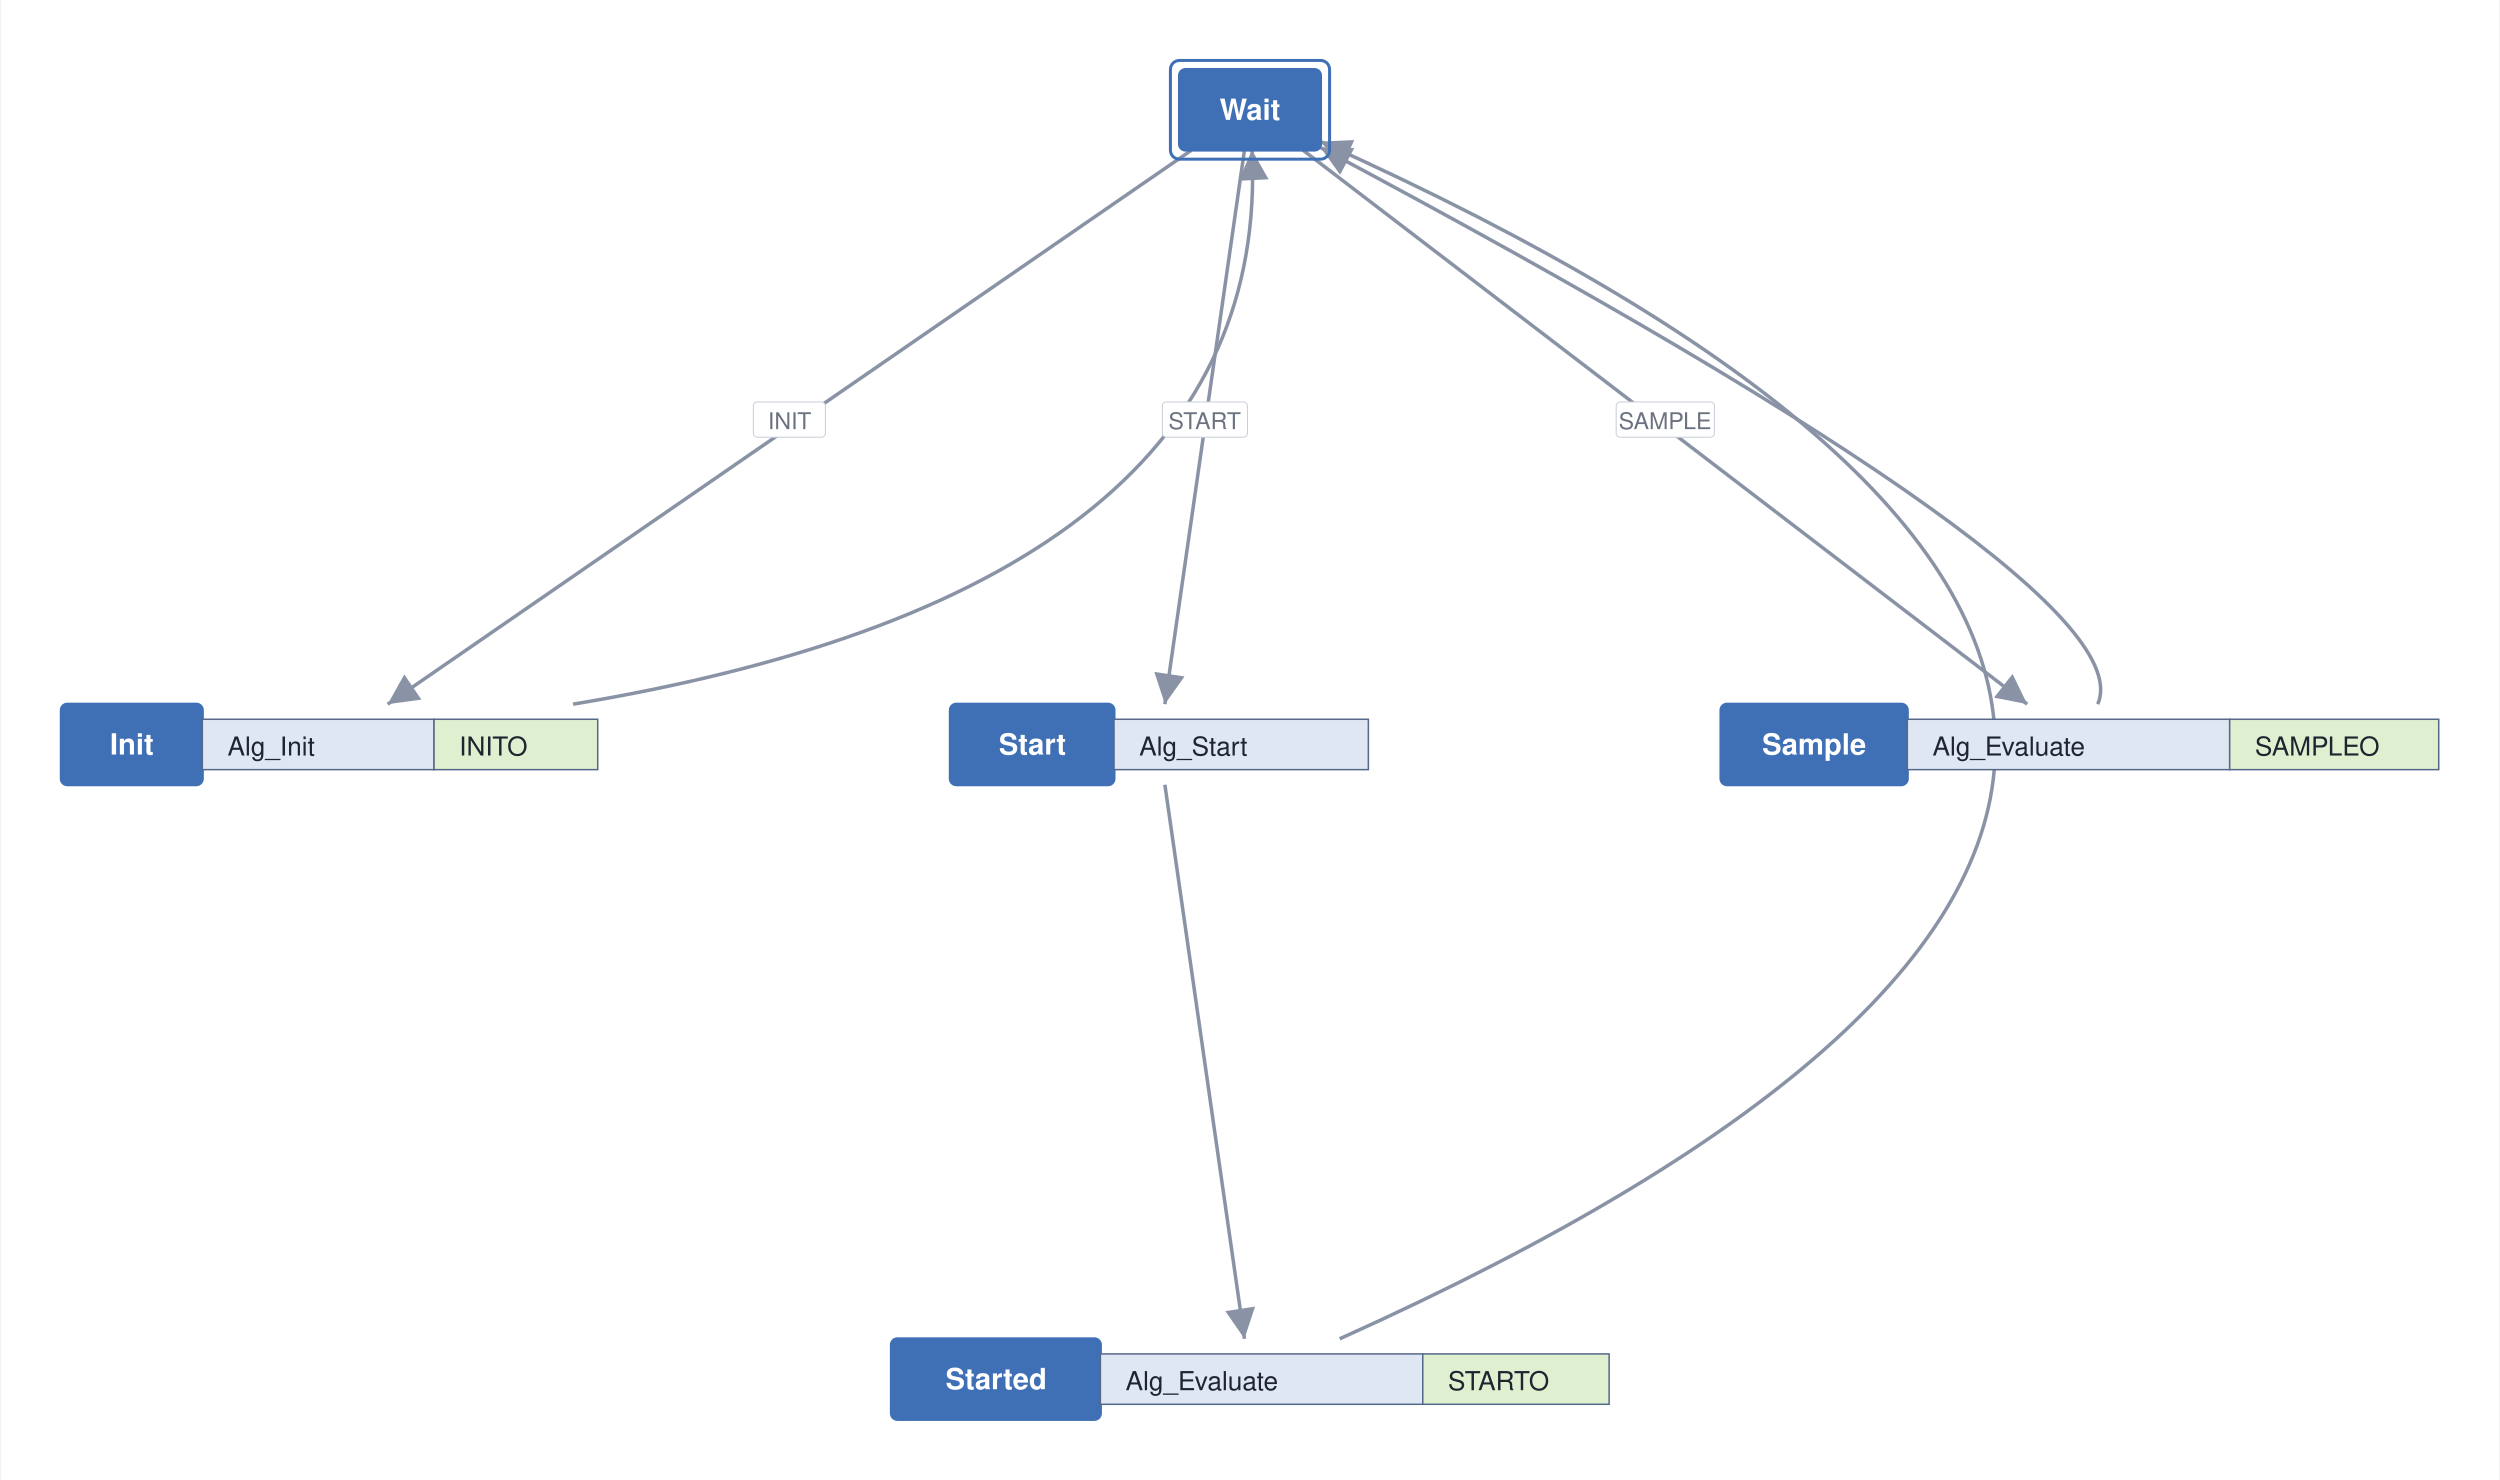
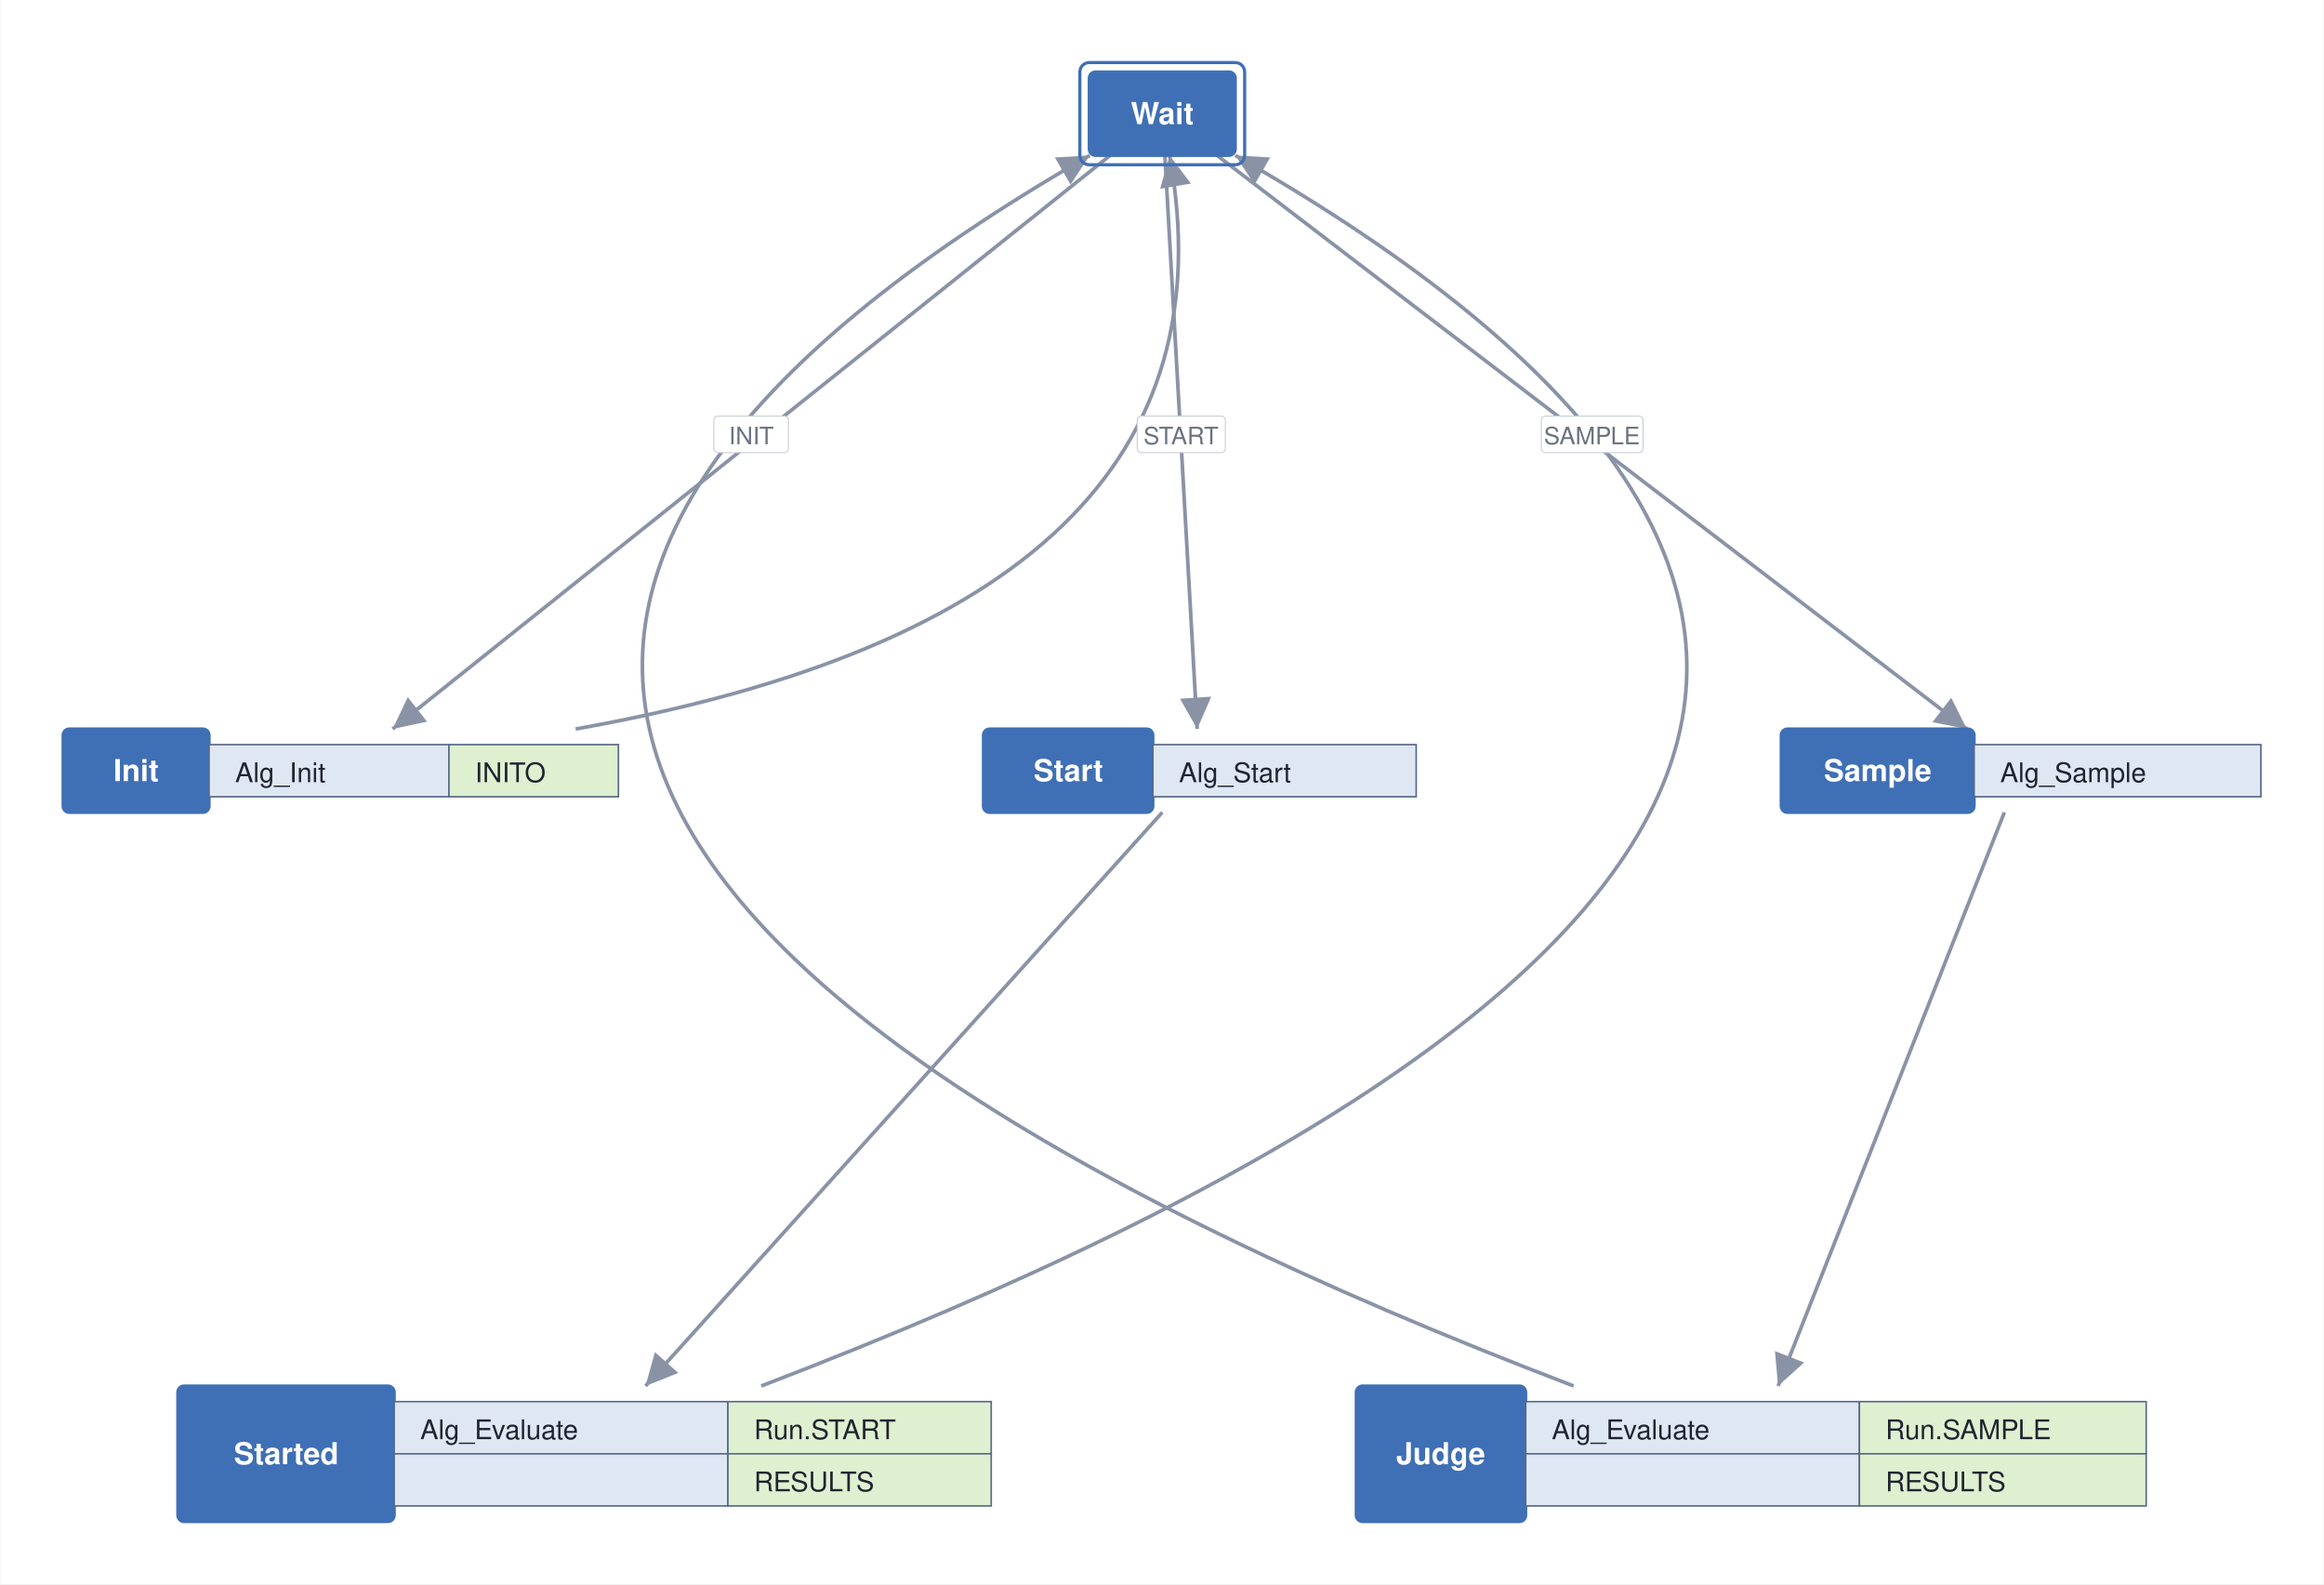
- <svg xmlns="http://www.w3.org/2000/svg" width="794" height="470" viewBox="-120 -138 4960 2938" font-family="Segoe UI, Helvetica, Arial, sans-serif">
-   <rect x="-120" y="-138" width="4960" height="2938" fill="#ffffff" />
-   <path d="M2244,160 Q1446,710 648,1260" fill="none" stroke="#8a93a6" stroke-width="7" />
-   <polygon points="648,1260 681,1201 715,1251" fill="#8a93a6" />
-   <path d="M1016,1260 Q2406,1030 2364,160" fill="none" stroke="#8a93a6" stroke-width="7" />
-   <polygon points="2364,160 2397,218 2337,221" fill="#8a93a6" />
-   <path d="M2349,160 Q2270,710 2191,1260" fill="none" stroke="#8a93a6" stroke-width="7" />
-   <polygon points="2191,1260 2170,1196 2230,1205" fill="#8a93a6" />
-   <path d="M2191,1420 Q2270,1970 2349,2520" fill="none" stroke="#8a93a6" stroke-width="7" />
-   <polygon points="2349,2520 2311,2465 2370,2456" fill="#8a93a6" />
-   <path d="M2538,2520 Q5160,1340 2500,143" fill="none" stroke="#8a93a6" stroke-width="7" />
-   <polygon points="2500,143 2567,140 2542,195" fill="#8a93a6" />
-   <path d="M2465,160 Q3184,710 3903,1260" fill="none" stroke="#8a93a6" stroke-width="7" />
-   <polygon points="3903,1260 3837,1247 3874,1200" fill="#8a93a6" />
-   <path d="M4043,1260 Q4144,1030 2500,155" fill="none" stroke="#8a93a6" stroke-width="7" />
-   <polygon points="2500,155 2567,156 2539,209" fill="#8a93a6" />
-   <rect x="2220" y="0" width="280" height="160" rx="12" fill="#3f6fb5" stroke="#3f6fb5" stroke-width="6" />
-   <rect x="2202" y="-18" width="316" height="196" rx="18" fill="none" stroke="#3f6fb5" stroke-width="6" />
-   <text x="2360" y="100" font-size="58" text-anchor="middle" fill="#ffffff" font-weight="bold">Wait</text>
+ <svg xmlns="http://www.w3.org/2000/svg" width="713" height="486" viewBox="-120 -138 4455 3038" font-family="Segoe UI, Helvetica, Arial, sans-serif">
+   <rect x="-120" y="-138" width="4455" height="3038" fill="#ffffff" />
+   <path d="M2008,160 Q1320,710 632,1260" fill="none" stroke="#8a93a6" stroke-width="7" />
+   <polygon points="632,1260 661,1199 698,1246" fill="#8a93a6" />
+   <path d="M983,1260 Q2280,1030 2122,160" fill="none" stroke="#8a93a6" stroke-width="7" />
+   <polygon points="2122,160 2163,214 2104,224" fill="#8a93a6" />
+   <path d="M2113,160 Q2144,710 2175,1260" fill="none" stroke="#8a93a6" stroke-width="7" />
+   <polygon points="2175,1260 2142,1202 2202,1198" fill="#8a93a6" />
+   <path d="M2108,1420 Q1590,1995 1117,2520" fill="none" stroke="#8a93a6" stroke-width="7" />
+   <polygon points="1117,2520 1135,2455 1180,2495" fill="#8a93a6" />
+   <path d="M1339,2520 Q4354,1365 2248,160" fill="none" stroke="#8a93a6" stroke-width="7" />
+   <polygon points="2248,160 2315,164 2285,216" fill="#8a93a6" />
+   <path d="M2213,160 Q2932,710 3651,1260" fill="none" stroke="#8a93a6" stroke-width="7" />
+   <polygon points="3651,1260 3585,1247 3621,1200" fill="#8a93a6" />
+   <path d="M3723,1420 Q3496,1995 3289,2520" fill="none" stroke="#8a93a6" stroke-width="7" />
+   <polygon points="3289,2520 3283,2453 3339,2475" fill="#8a93a6" />
+   <path d="M2897,2520 Q-127,1365 1969,160" fill="none" stroke="#8a93a6" stroke-width="7" />
+   <polygon points="1969,160 1932,216 1902,164" fill="#8a93a6" />
+   <rect x="1968" y="0" width="280" height="160" rx="12" fill="#3f6fb5" stroke="#3f6fb5" stroke-width="6" />
+   <rect x="1950" y="-18" width="316" height="196" rx="18" fill="none" stroke="#3f6fb5" stroke-width="6" />
+   <text x="2108" y="100" font-size="58" text-anchor="middle" fill="#ffffff" font-weight="bold">Wait</text>
  <rect x="0" y="1260" width="280" height="160" rx="12" fill="#3f6fb5" stroke="#3f6fb5" stroke-width="6" />
  <text x="140" y="1360" font-size="58" text-anchor="middle" fill="#ffffff" font-weight="bold">Init</text>
  <rect x="280" y="1290" width="460" height="100" rx="0" fill="#dfe7f3" stroke="#56688a" stroke-width="3" />
  <text x="330" y="1362" font-size="52" text-anchor="start" fill="#1f2430">Alg_Init</text>
  <rect x="740" y="1290" width="325" height="100" rx="0" fill="#dff0d0" stroke="#56688a" stroke-width="3" />
  <text x="790" y="1362" font-size="52" text-anchor="start" fill="#1f2430">INITO</text>
  <rect x="1765" y="1260" width="325" height="160" rx="12" fill="#3f6fb5" stroke="#3f6fb5" stroke-width="6" />
  <text x="1928" y="1360" font-size="58" text-anchor="middle" fill="#ffffff" font-weight="bold">Start</text>
  <rect x="2090" y="1290" width="505" height="100" rx="0" fill="#dfe7f3" stroke="#56688a" stroke-width="3" />
  <text x="2140" y="1362" font-size="52" text-anchor="start" fill="#1f2430">Alg_Start</text>
-   <rect x="1648" y="2520" width="415" height="160" rx="12" fill="#3f6fb5" stroke="#3f6fb5" stroke-width="6" />
-   <text x="1856" y="2620" font-size="58" text-anchor="middle" fill="#ffffff" font-weight="bold">Started</text>
-   <rect x="2063" y="2550" width="640" height="100" rx="0" fill="#dfe7f3" stroke="#56688a" stroke-width="3" />
-   <text x="2113" y="2622" font-size="52" text-anchor="start" fill="#1f2430">Alg_Evaluate</text>
-   <rect x="2703" y="2550" width="370" height="100" rx="0" fill="#dff0d0" stroke="#56688a" stroke-width="3" />
-   <text x="2753" y="2622" font-size="52" text-anchor="start" fill="#1f2430">STARTO</text>
+   <rect x="220" y="2520" width="415" height="260" rx="12" fill="#3f6fb5" stroke="#3f6fb5" stroke-width="6" />
+   <text x="428" y="2670" font-size="58" text-anchor="middle" fill="#ffffff" font-weight="bold">Started</text>
+   <rect x="635" y="2550" width="640" height="100" rx="0" fill="#dfe7f3" stroke="#56688a" stroke-width="3" />
+   <text x="685" y="2622" font-size="52" text-anchor="start" fill="#1f2430">Alg_Evaluate</text>
+   <rect x="1275" y="2550" width="505" height="100" rx="0" fill="#dff0d0" stroke="#56688a" stroke-width="3" />
+   <text x="1325" y="2622" font-size="52" text-anchor="start" fill="#1f2430">Run.START</text>
+   <rect x="635" y="2650" width="640" height="100" rx="0" fill="#dfe7f3" stroke="#56688a" stroke-width="3" />
+   <text x="685" y="2722" font-size="52" text-anchor="start" fill="#1f2430" />
+   <rect x="1275" y="2650" width="505" height="100" rx="0" fill="#dff0d0" stroke="#56688a" stroke-width="3" />
+   <text x="1325" y="2722" font-size="52" text-anchor="start" fill="#1f2430">RESULTS</text>
  <rect x="3295" y="1260" width="370" height="160" rx="12" fill="#3f6fb5" stroke="#3f6fb5" stroke-width="6" />
  <text x="3480" y="1360" font-size="58" text-anchor="middle" fill="#ffffff" font-weight="bold">Sample</text>
-   <rect x="3665" y="1290" width="640" height="100" rx="0" fill="#dfe7f3" stroke="#56688a" stroke-width="3" />
-   <text x="3715" y="1362" font-size="52" text-anchor="start" fill="#1f2430">Alg_Evaluate</text>
-   <rect x="4305" y="1290" width="415" height="100" rx="0" fill="#dff0d0" stroke="#56688a" stroke-width="3" />
-   <text x="4355" y="1362" font-size="52" text-anchor="start" fill="#1f2430">SAMPLEO</text>
-   <rect x="1374" y="660" width="143" height="70" rx="8" fill="#ffffff" stroke="#c9ced8" stroke-width="2" />
-   <text x="1446" y="714" font-size="46" text-anchor="middle" fill="#6b7280">INIT</text>
-   <rect x="2186" y="660" width="169" height="70" rx="8" fill="#ffffff" stroke="#c9ced8" stroke-width="2" />
-   <text x="2270" y="714" font-size="46" text-anchor="middle" fill="#6b7280">START</text>
-   <rect x="3087" y="660" width="195" height="70" rx="8" fill="#ffffff" stroke="#c9ced8" stroke-width="2" />
-   <text x="3184" y="714" font-size="46" text-anchor="middle" fill="#6b7280">SAMPLE</text>
+   <rect x="3665" y="1290" width="550" height="100" rx="0" fill="#dfe7f3" stroke="#56688a" stroke-width="3" />
+   <text x="3715" y="1362" font-size="52" text-anchor="start" fill="#1f2430">Alg_Sample</text>
+   <rect x="2480" y="2520" width="325" height="260" rx="12" fill="#3f6fb5" stroke="#3f6fb5" stroke-width="6" />
+   <text x="2642" y="2670" font-size="58" text-anchor="middle" fill="#ffffff" font-weight="bold">Judge</text>
+   <rect x="2805" y="2550" width="640" height="100" rx="0" fill="#dfe7f3" stroke="#56688a" stroke-width="3" />
+   <text x="2855" y="2622" font-size="52" text-anchor="start" fill="#1f2430">Alg_Evaluate</text>
+   <rect x="3445" y="2550" width="550" height="100" rx="0" fill="#dff0d0" stroke="#56688a" stroke-width="3" />
+   <text x="3495" y="2622" font-size="52" text-anchor="start" fill="#1f2430">Run.SAMPLE</text>
+   <rect x="2805" y="2650" width="640" height="100" rx="0" fill="#dfe7f3" stroke="#56688a" stroke-width="3" />
+   <text x="2855" y="2722" font-size="52" text-anchor="start" fill="#1f2430" />
+   <rect x="3445" y="2650" width="550" height="100" rx="0" fill="#dff0d0" stroke="#56688a" stroke-width="3" />
+   <text x="3495" y="2722" font-size="52" text-anchor="start" fill="#1f2430">RESULTS</text>
+   <rect x="1248" y="660" width="143" height="70" rx="8" fill="#ffffff" stroke="#c9ced8" stroke-width="2" />
+   <text x="1320" y="714" font-size="46" text-anchor="middle" fill="#6b7280">INIT</text>
+   <rect x="2060" y="660" width="169" height="70" rx="8" fill="#ffffff" stroke="#c9ced8" stroke-width="2" />
+   <text x="2144" y="714" font-size="46" text-anchor="middle" fill="#6b7280">START</text>
+   <rect x="2835" y="660" width="195" height="70" rx="8" fill="#ffffff" stroke="#c9ced8" stroke-width="2" />
+   <text x="2932" y="714" font-size="46" text-anchor="middle" fill="#6b7280">SAMPLE</text>
</svg>
